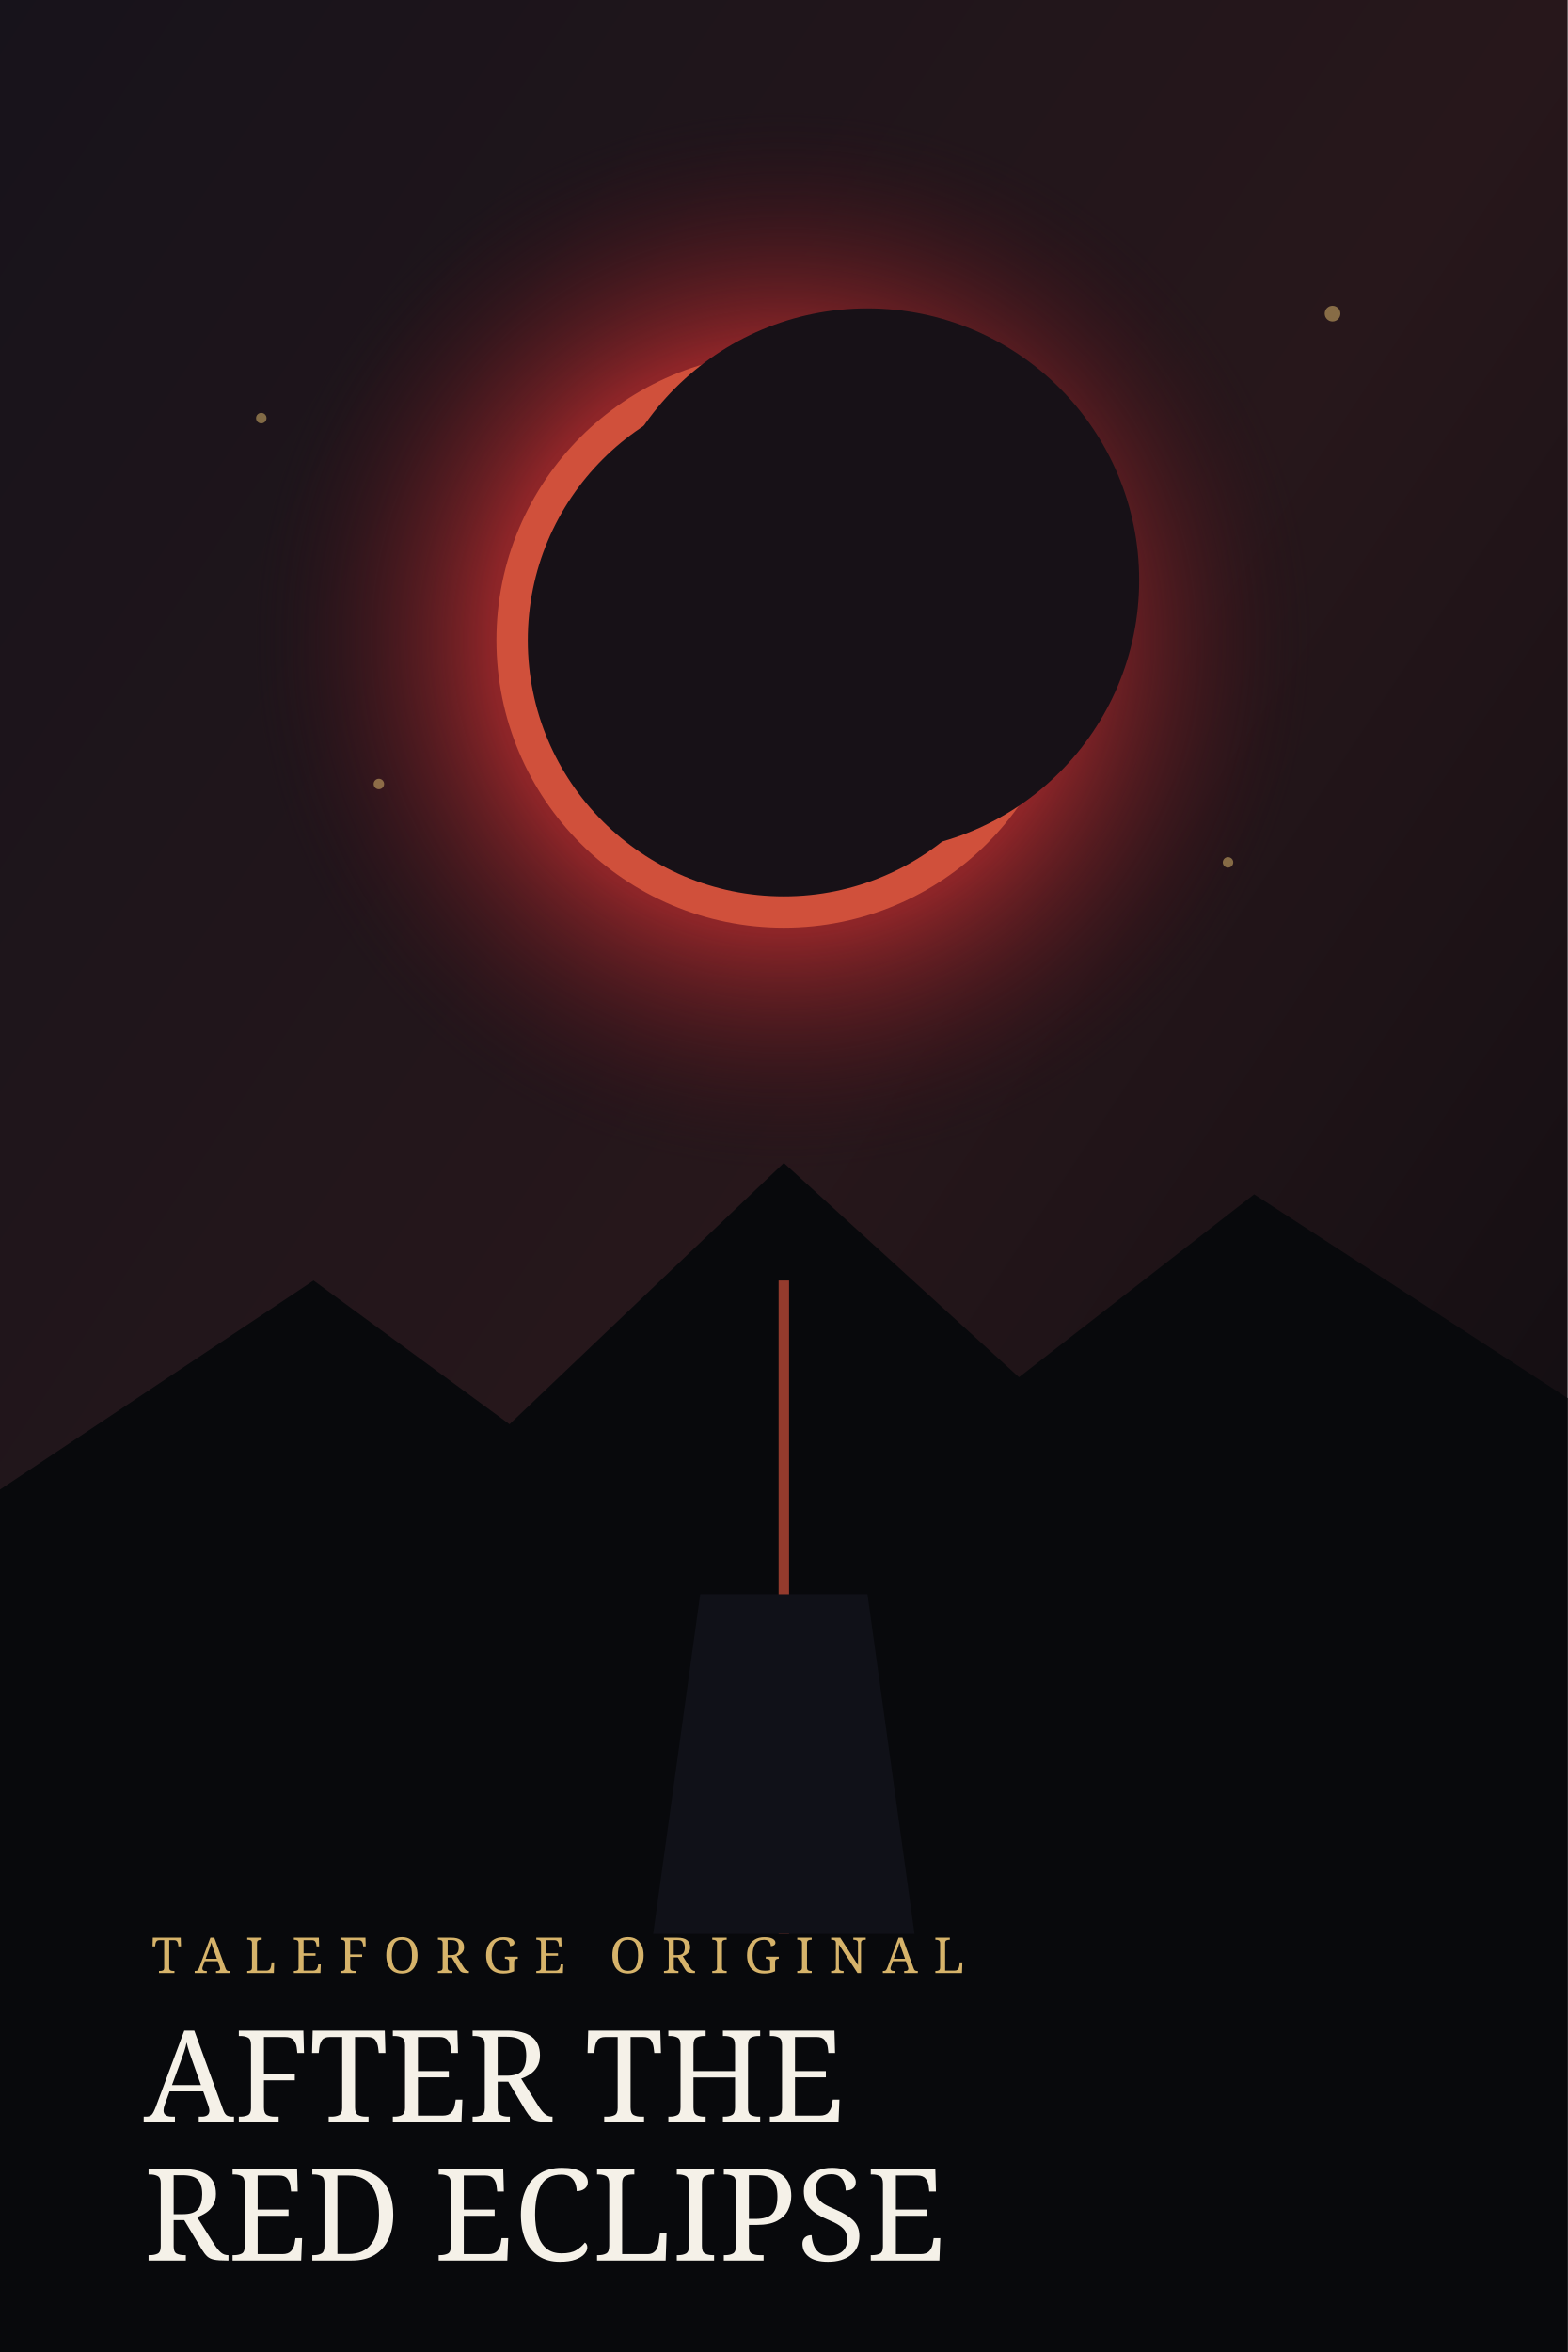
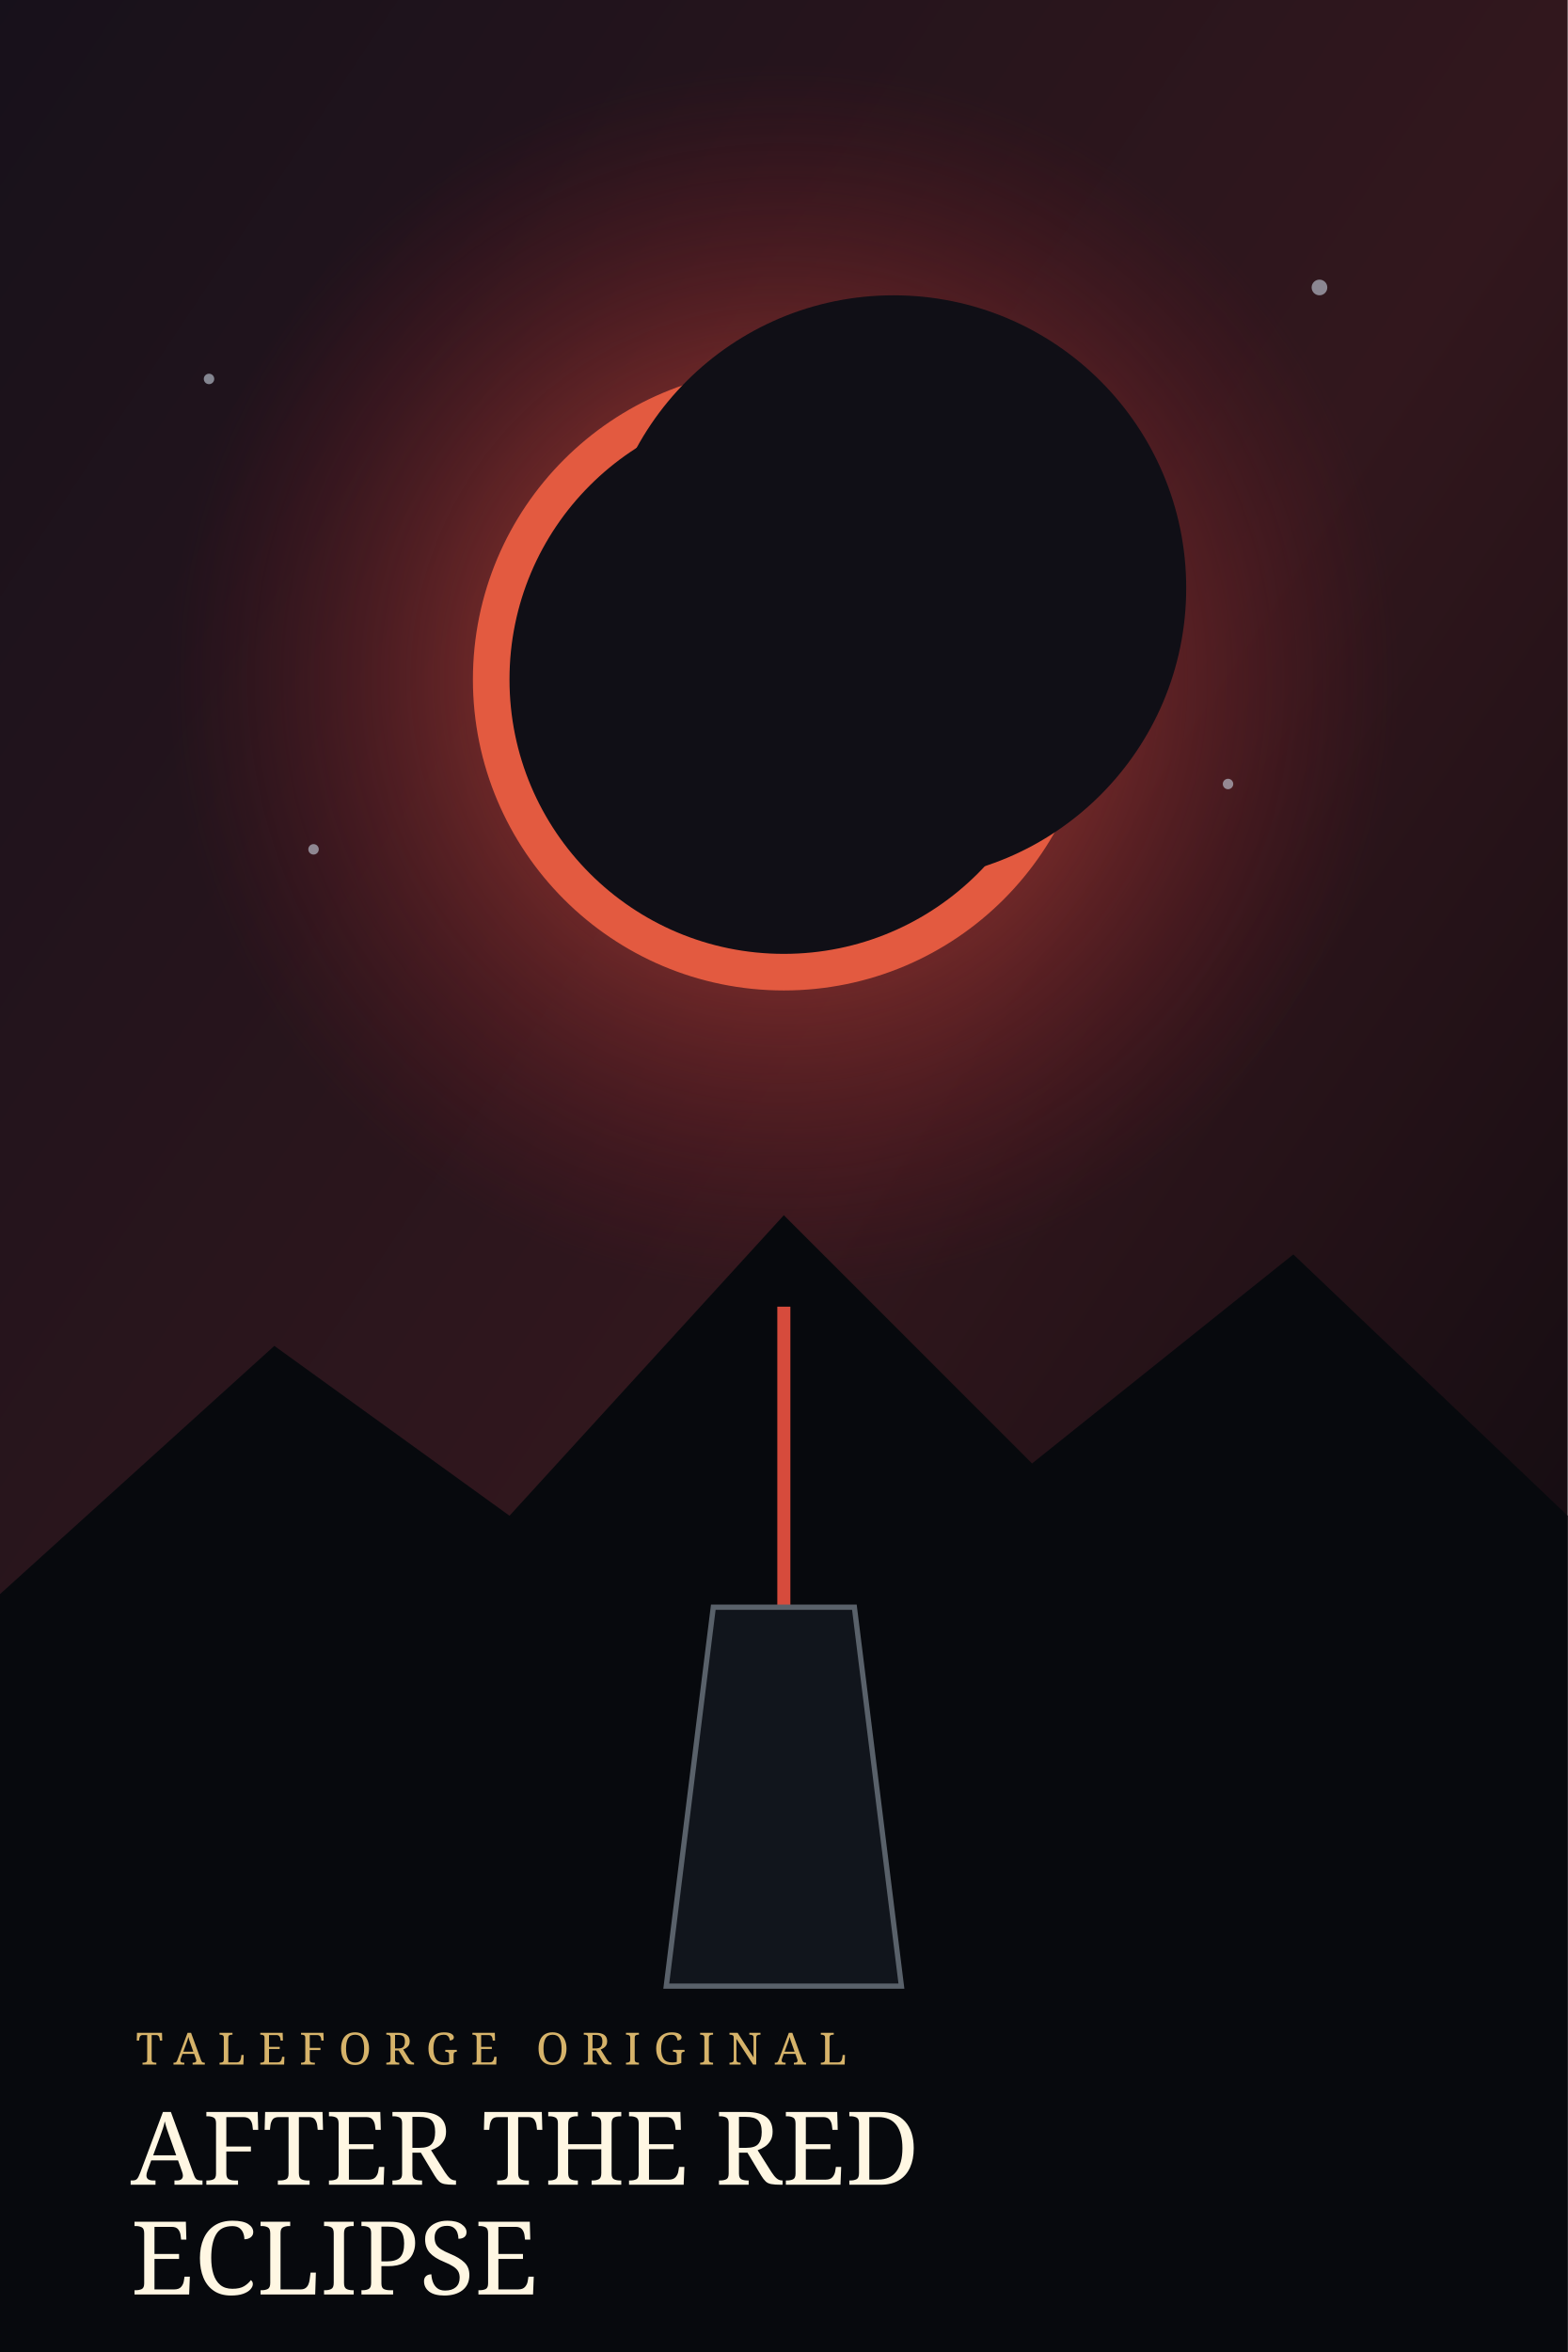
<svg xmlns="http://www.w3.org/2000/svg" viewBox="0 0 600 900">
  <defs>
-     <linearGradient id="bg" y2="1">
-       <stop stop-color="#17131b" />
-       <stop offset=".5" stop-color="#27171b" />
-       <stop offset="1" stop-color="#08090d" />
+     <linearGradient id="b" y2="1">
+       <stop stop-color="#17111b" />
+       <stop offset=".52" stop-color="#32171d" />
+       <stop offset="1" stop-color="#06070c" />
    </linearGradient>
-     <radialGradient id="e">
-       <stop stop-color="#d44b35" />
-       <stop offset=".55" stop-color="#8d2528" />
-       <stop offset="1" stop-color="#250e17" stop-opacity="0" />
+     <radialGradient id="r">
+       <stop stop-color="#e75b42" stop-opacity=".95" />
+       <stop offset="1" stop-color="#7a1824" stop-opacity="0" />
    </radialGradient>
  </defs>
-   <rect width="600" height="900" fill="url(#bg)" />
-   <circle cx="300" cy="245" r="205" fill="url(#e)" />
-   <circle cx="300" cy="245" r="104" fill="#171117" stroke="#d0503b" stroke-width="12" />
-   <circle cx="332" cy="222" r="104" fill="#171117" />
-   <g fill="#d6b36a" opacity=".55">
-     <circle cx="100" cy="160" r="2" />
-     <circle cx="510" cy="120" r="3" />
-     <circle cx="145" cy="300" r="2" />
-     <circle cx="470" cy="330" r="2" />
+   <rect width="600" height="900" fill="url(#b)" />
+   <circle cx="300" cy="260" r="235" fill="url(#r)" />
+   <circle cx="300" cy="260" r="112" fill="#100f16" stroke="#e35a40" stroke-width="14" />
+   <circle cx="342" cy="225" r="112" fill="#100f16" />
+   <g fill="#c8d2df" opacity=".6">
+     <circle cx="80" cy="145" r="2" />
+     <circle cx="505" cy="110" r="3" />
+     <circle cx="470" cy="300" r="2" />
+     <circle cx="120" cy="325" r="2" />
  </g>
-   <path d="M0 570l120-80 75 55 105-100 90 82 90-70 120 78v365H0z" fill="#08090c" />
-   <path d="M300 490v250" stroke="#d0503b" stroke-width="4" opacity=".7" />
-   <path d="M250 740h100l-18-130h-64z" fill="#101118" />
-   <text x="58" y="755" fill="#d6b36a" font-family="Georgia,serif" font-size="19" letter-spacing="6">TALEFORGE ORIGINAL</text>
-   <text x="55" y="812" fill="#f5f1e8" font-family="Georgia,serif" font-size="49">AFTER THE</text>
-   <text x="55" y="865" fill="#f5f1e8" font-family="Georgia,serif" font-size="49">RED ECLIPSE</text>
+   <path d="M0 610l105-95 90 65 105-115 95 95 100-80 105 100v320H0z" fill="#07090d" />
+   <path d="M300 500v260" stroke="#d64b3c" stroke-width="5" />
+   <path d="M255 760h90l-18-145h-54z" fill="#11151c" stroke="#59616a" stroke-width="2" />
+   <text x="52" y="790" fill="#d6b36a" font-family="Georgia" font-size="17" letter-spacing="5">TALEFORGE ORIGINAL</text>
+   <text x="50" y="836" fill="#fff7e3" font-family="Georgia" font-size="39">AFTER THE RED</text>
+   <text x="50" y="878" fill="#fff7e3" font-family="Georgia" font-size="39">ECLIPSE</text>
</svg>
